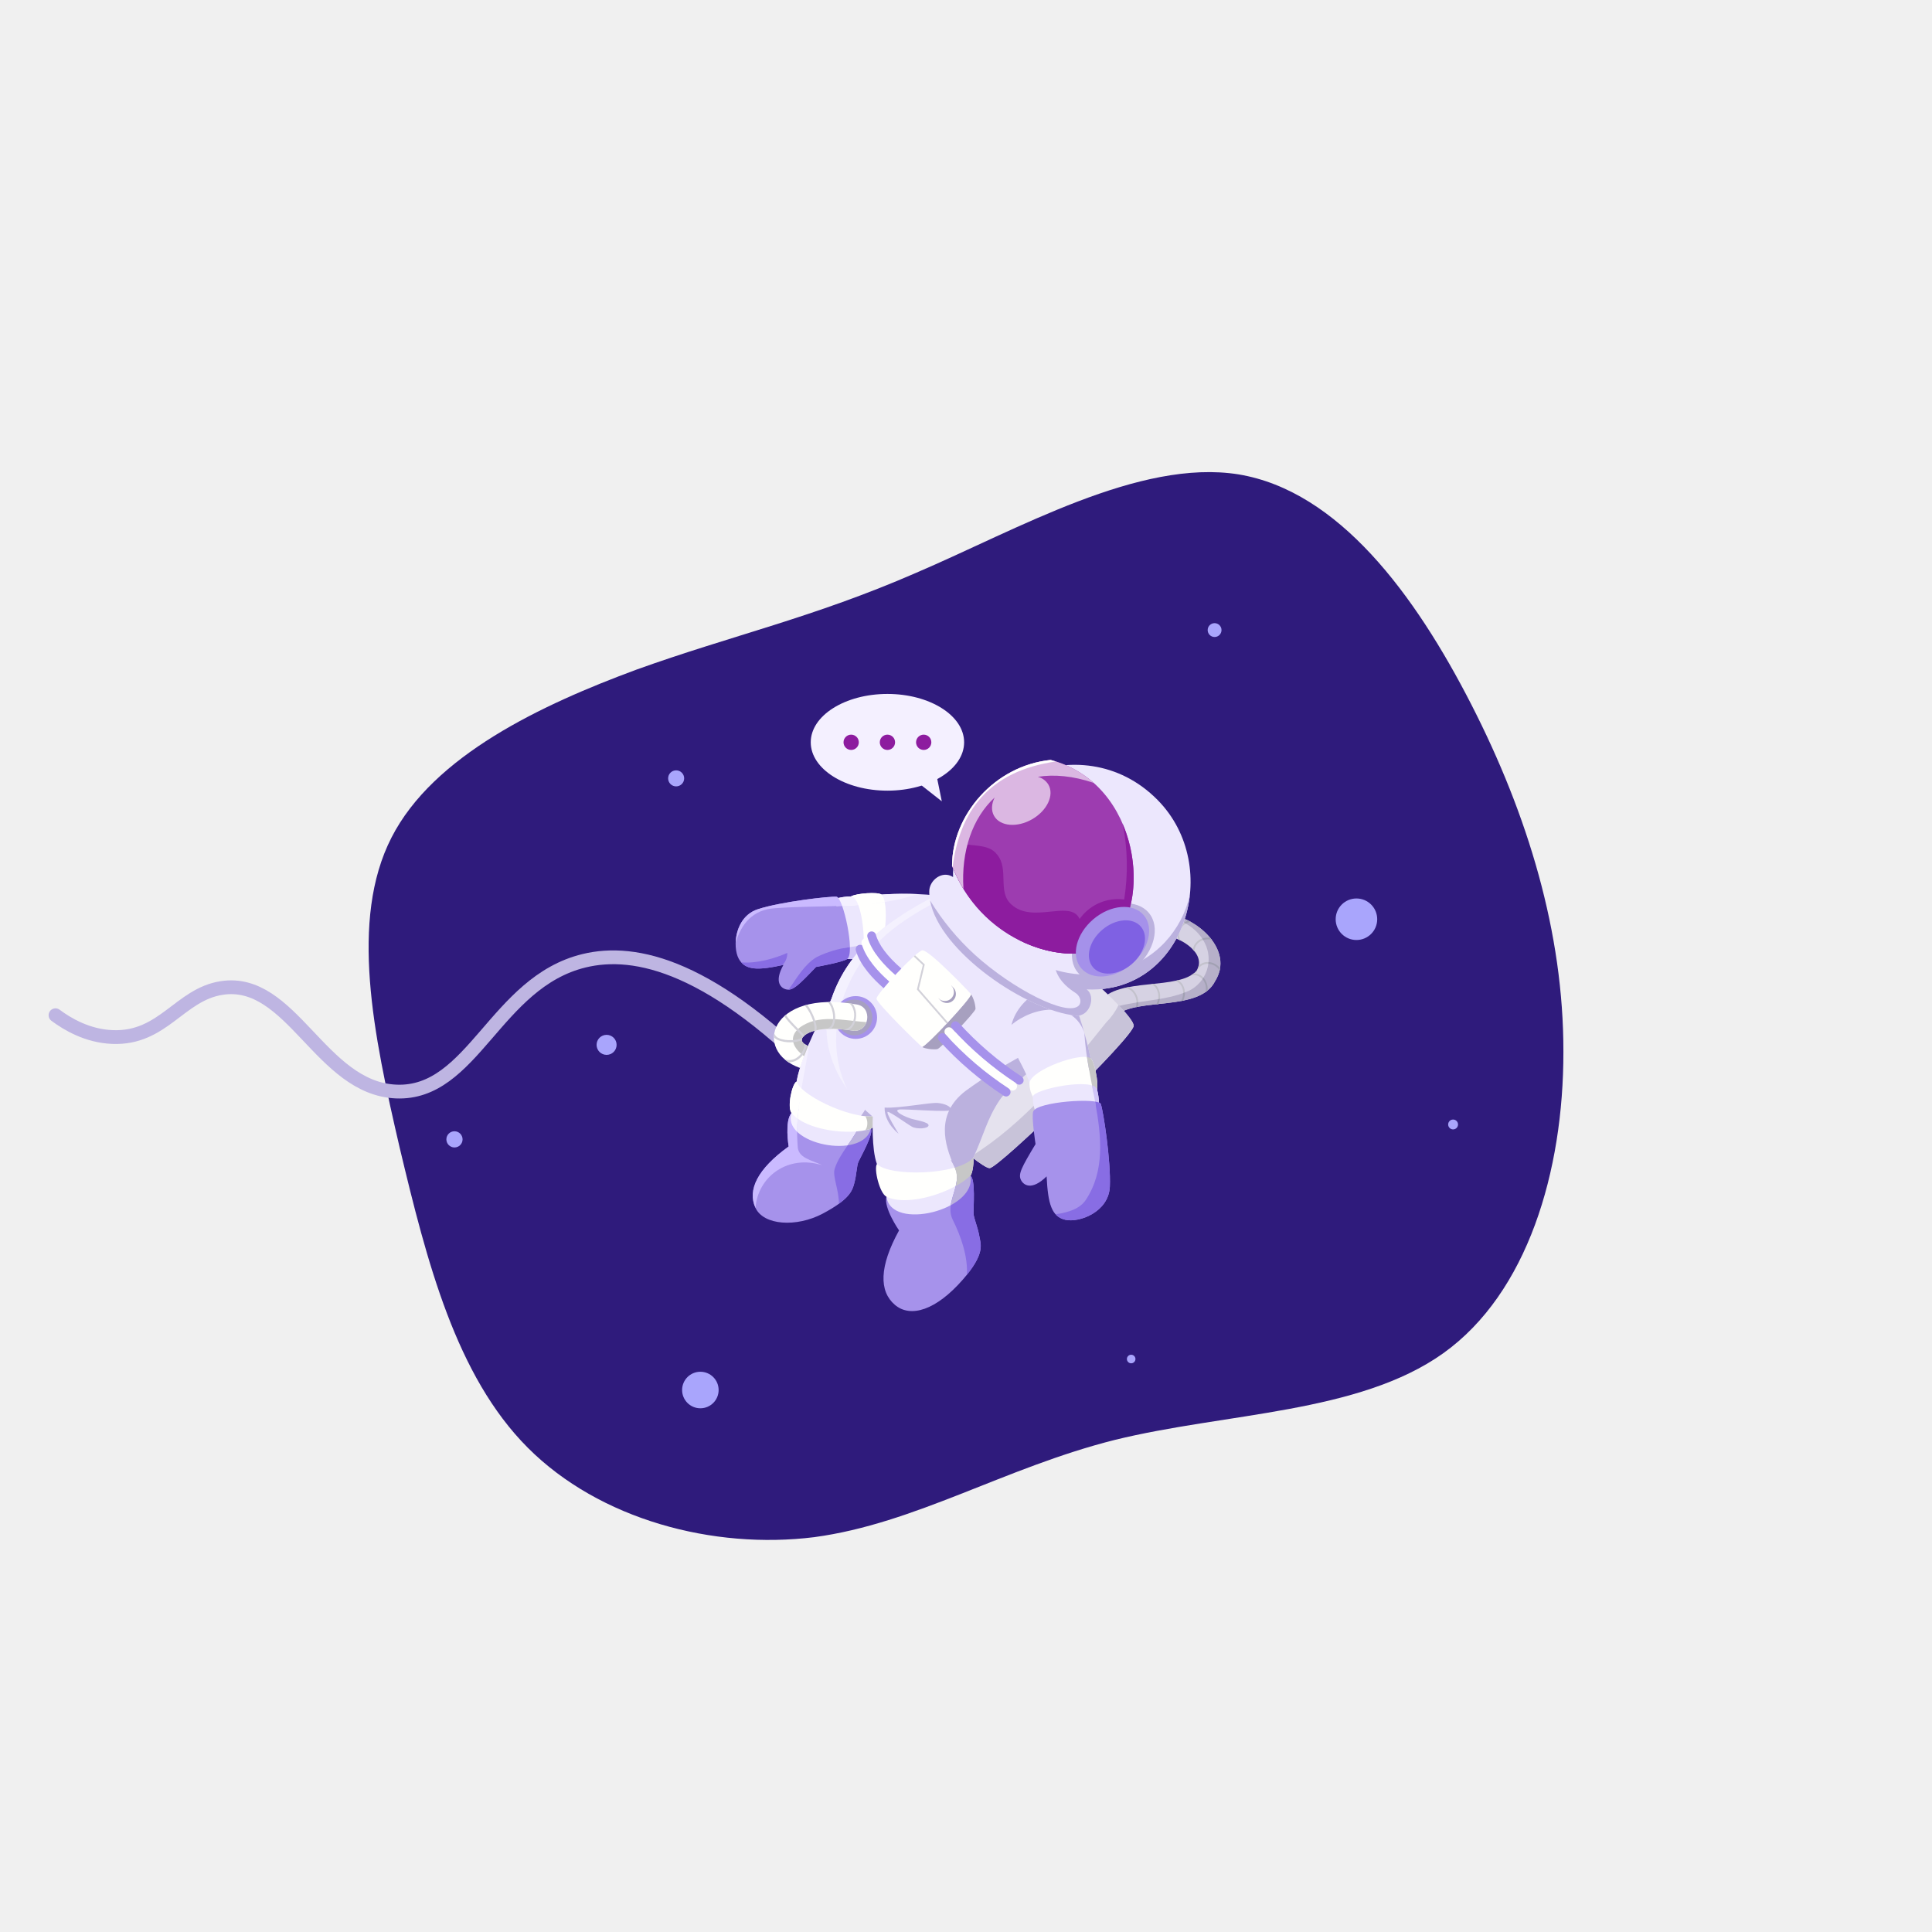
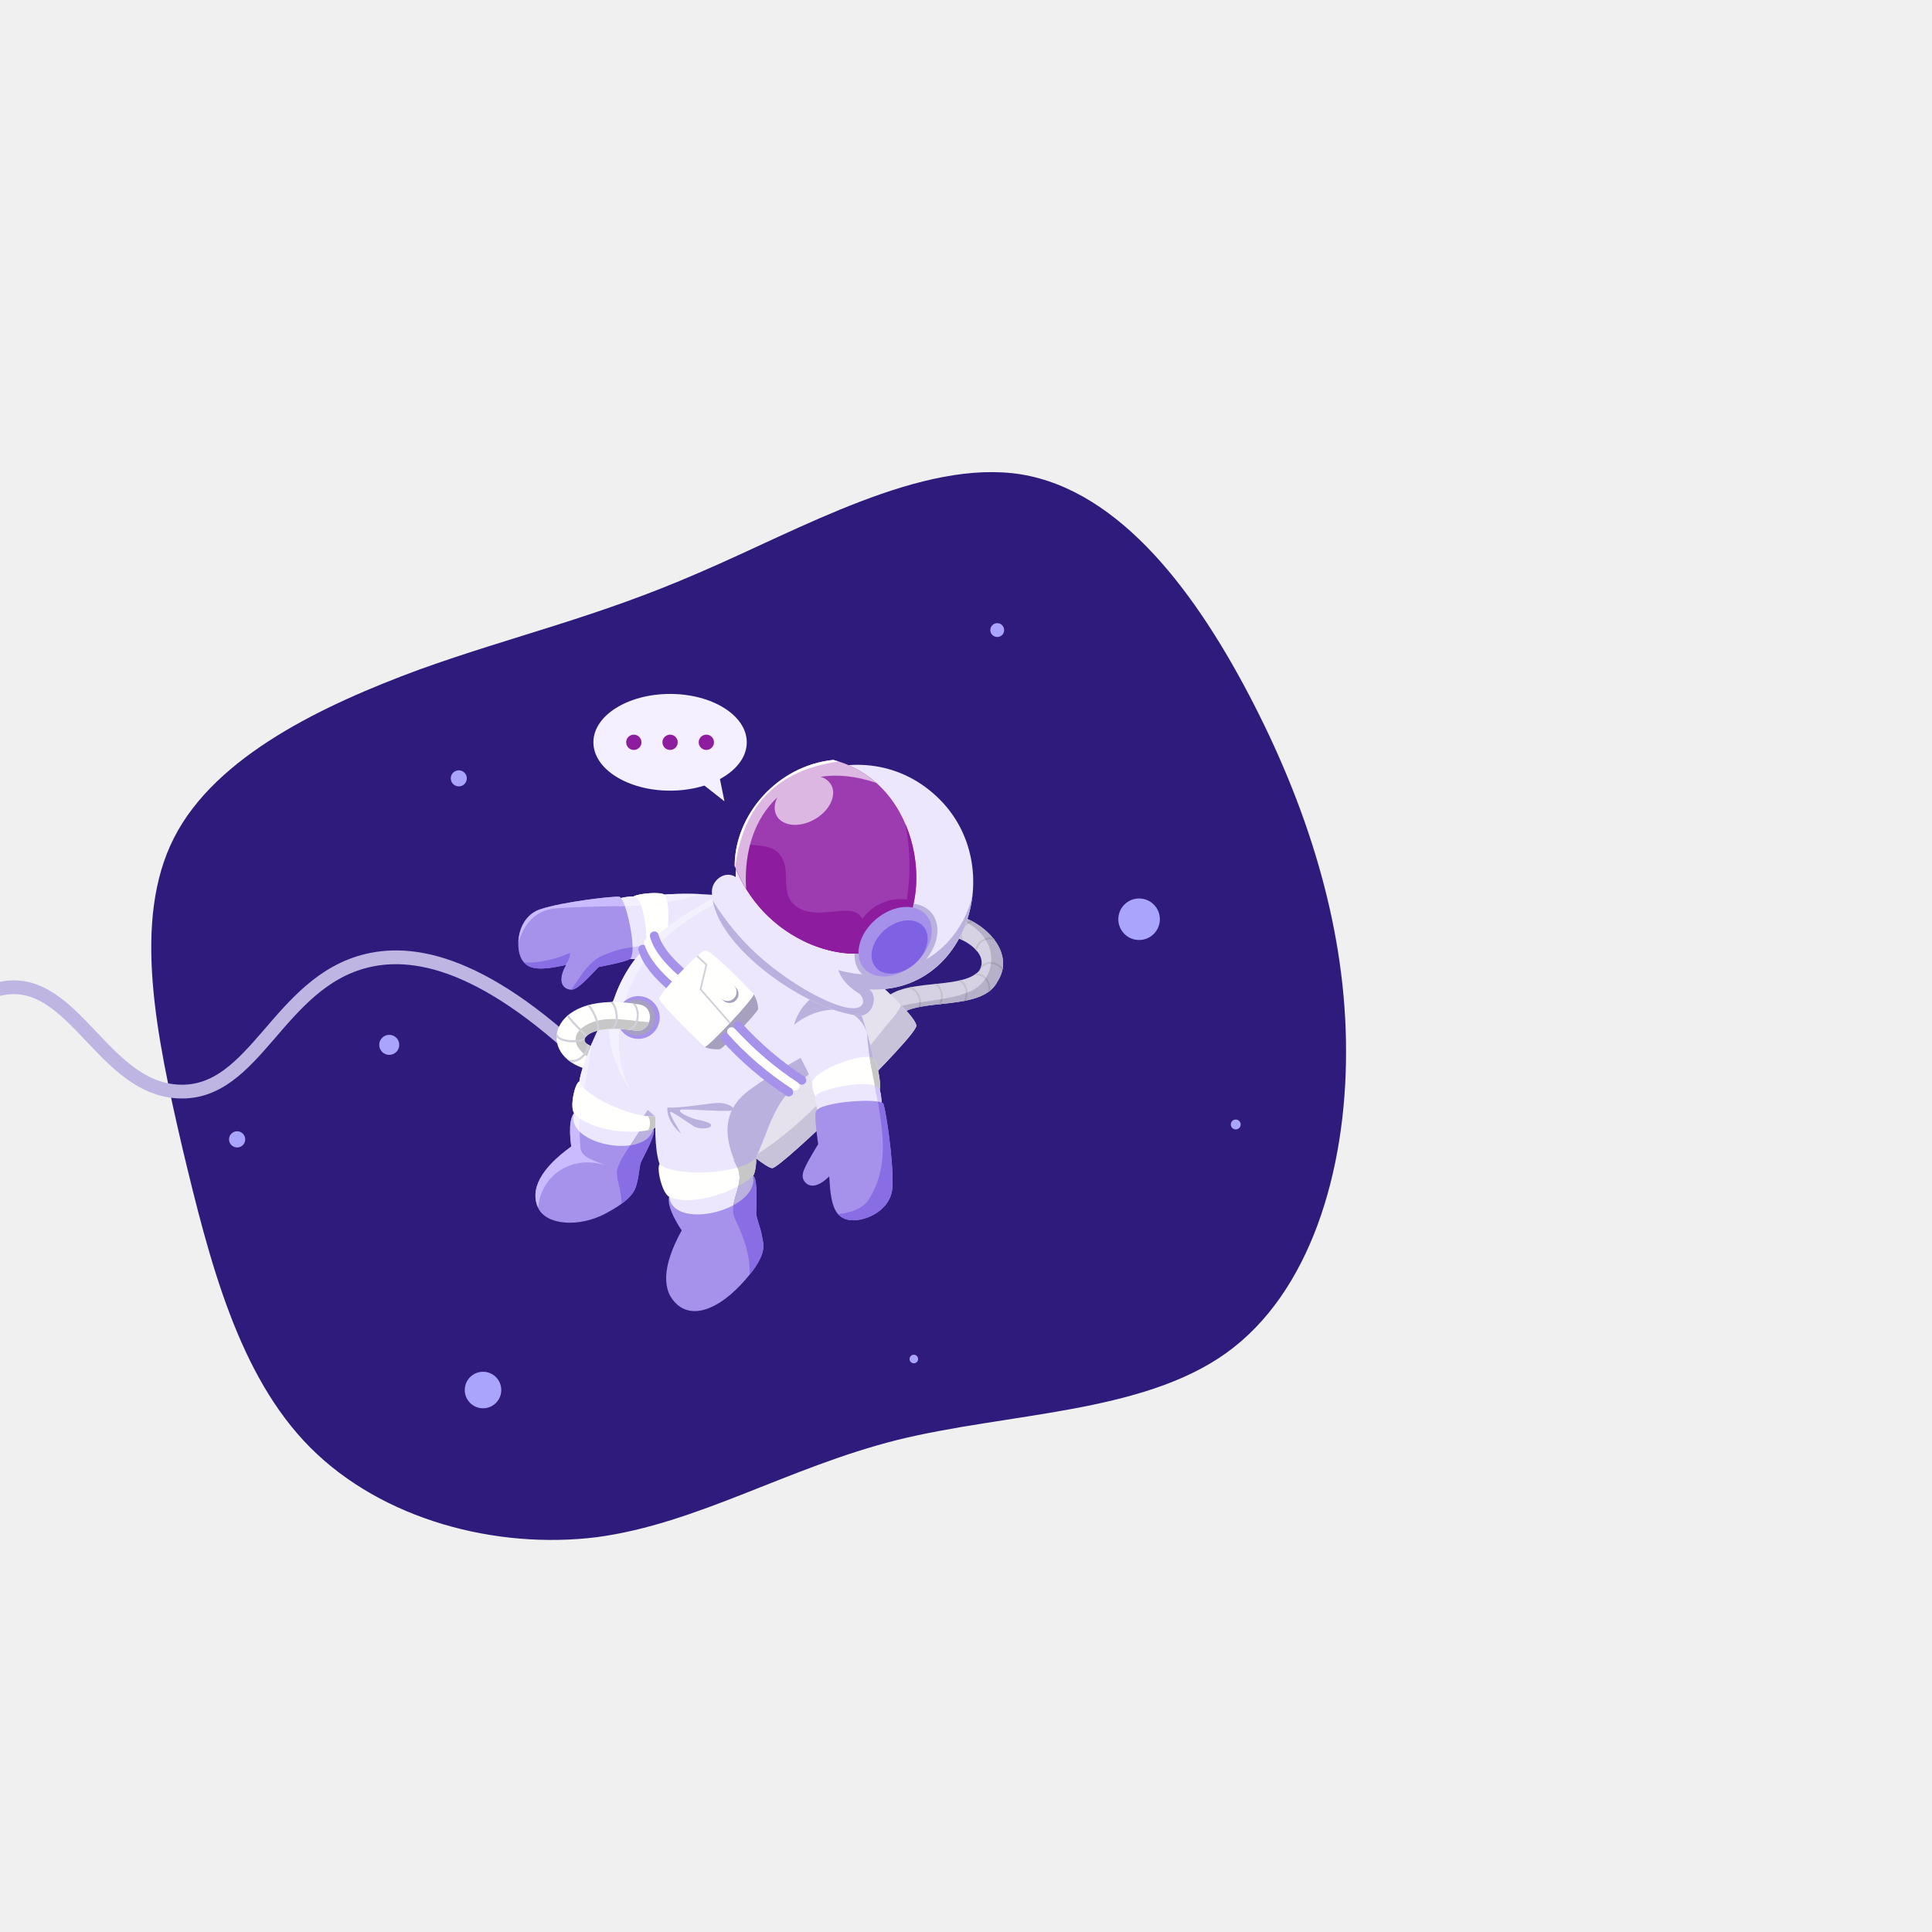
- <svg xmlns="http://www.w3.org/2000/svg" id="Layer_2" data-name="Layer 2" viewBox="0 0 800 800">
+ <svg xmlns="http://www.w3.org/2000/svg" id="Layer_2" data-name="Layer 2" viewBox="90 0 800 800">
  <path d="M647.369,435.517c.065,49.522-14.89,99.933-49.733,124.823-35.12,25.051-90.128,24.58-136.11,35.919-45.544,11.457-82.5,34.606-124.369,40.246-41.752,5.2-88.855-7.221-118.615-37.037s-41.74-76.909-53-124.044c-10.986-47.295-20.819-94.514-3.459-128.56s62.194-55.078,101.527-69.612c39.215-14.1,73.367-21.576,115.626-40.015,42.141-18,92.507-47.4,133.667-40.8,41.32,6.881,73,49.647,96.377,95.346S647.464,386.274,647.369,435.517Z" style="fill:#2f1b7c" />
  <circle cx="502.936" cy="260.903" r="2.867" style="fill:#a9a5fc" />
  <circle cx="561.673" cy="380.636" r="8.601" style="fill:#a9a5fc" />
  <circle cx="601.694" cy="465.621" r="2.043" style="fill:#a9a5fc" />
  <circle cx="279.977" cy="322.303" r="3.322" style="fill:#a9a5fc" />
  <circle cx="251.178" cy="432.652" r="4.148" style="fill:#a9a5fc" />
  <circle cx="188.187" cy="471.786" r="3.354" style="fill:#a9a5fc" />
  <circle cx="290.007" cy="575.577" r="7.562" style="fill:#a9a5fc" />
  <circle cx="468.397" cy="562.74" r="1.772" style="fill:#a9a5fc" />
  <ellipse cx="367.467" cy="307.369" rx="31.754" ry="20.025" style="fill:#f4f0ff" />
  <circle cx="352.451" cy="307.369" r="3.166" style="fill:#8d1c9f" />
  <circle cx="367.467" cy="307.369" r="3.166" style="fill:#8d1c9f" />
  <circle cx="382.483" cy="307.369" r="3.166" style="fill:#8d1c9f" />
  <polygon points="379.431 323.525 389.98 331.804 387.514 319.675 379.431 323.525" style="fill:#f4f0ff" />
  <path d="M22.978,420.388c4.91,3.639,13.2,8.642,23.694,9.027,20.908.766,27.712-17.625,45.133-20.31,28.932-4.458,40.908,41.535,72.212,42.876,31.817,1.363,41-45.228,77.853-54.159,21.19-5.135,53.195,1.778,101.548,51.9" style="fill:none;stroke:#beb5e2;stroke-linecap:round;stroke-miterlimit:10;stroke-width:5.704px" />
  <path d="M462.265,420.312l-6.73-5.607c7.281-10.274,32.654-4.348,40.018-12.8,4.2-7.353-6.893-13.695-12.724-14.5l1.041-8.7c11.574,1.075,27.413,14.7,19.234,27.637C496.777,418.918,471.378,412.975,462.265,420.312Z" style="fill:#d6d2e3" />
  <path d="M471.182,416.883a7.59,7.59,0,0,0-2.342-7.284,5.487,5.487,0,0,0-1.528-.858c-.648.125-1.287.258-1.91.407a4.779,4.779,0,0,1,2.984,1.022,6.932,6.932,0,0,1,2.031,6.861C470.669,416.98,470.925,416.931,471.182,416.883Z" style="fill:#c3c2cc" />
  <path d="M500.271,398.351a5.39,5.39,0,0,0-3.92,1.5,7.05,7.05,0,0,1-.8,2.054c-.183.21-.386.405-.59.6l.414.156a5.025,5.025,0,0,1,4.876-3.581,5.947,5.947,0,0,1,4.756,2.77c.077-.329.138-.657.188-.984A6.6,6.6,0,0,0,500.271,398.351Z" style="fill:#c3c2cc" />
  <path d="M479.681,415.746a7.289,7.289,0,0,0-.548-7.226,5.4,5.4,0,0,0-1.2-1.15l-1.245.13a4.588,4.588,0,0,1,1.864,1.46,6.646,6.646,0,0,1,.289,6.878Z" style="fill:#c3c2cc" />
  <path d="M458.537,414.31h-.028a5.618,5.618,0,0,0-2.643.67l.617.514a4.871,4.871,0,0,1,2.029-.454h.025a7.041,7.041,0,0,1,5.886,3.916c.216-.108.434-.214.659-.314A7.781,7.781,0,0,0,458.537,414.31Z" style="fill:#c3c2cc" />
  <path d="M461.09,410.528l.008.012c.046-.029.091-.049.137-.077C461.185,410.483,461.139,410.507,461.09,410.528Z" style="fill:#c3c2cc" />
  <path d="M493.923,393.134q.348.365.657.746a4.892,4.892,0,0,1,1.8-3.633,5.947,5.947,0,0,1,5.391-1.069c-.225-.3-.46-.592-.7-.882a6.579,6.579,0,0,0-5.157,1.39A5.6,5.6,0,0,0,493.923,393.134Z" style="fill:#c3c2cc" />
  <path d="M489.984,414.316a7.045,7.045,0,0,0-.42-6.839,5.306,5.306,0,0,0-1.765-1.592q-.589.144-1.2.271a4.533,4.533,0,0,1,2.369,1.74,6.406,6.406,0,0,1,.122,6.593C489.388,414.433,489.688,414.377,489.984,414.316Z" style="fill:#c3c2cc" />
  <path d="M500.038,410.139a6.815,6.815,0,0,0-2.149-5.763,5.287,5.287,0,0,0-3.6-1.3,11.122,11.122,0,0,1-1.343.9,4.679,4.679,0,0,1,4.459.951,6.185,6.185,0,0,1,1.789,5.843C499.487,410.568,499.769,410.36,500.038,410.139Z" style="fill:#c3c2cc" />
  <path d="M488.443,384.019a5.975,5.975,0,0,0-.6,4.951c.318.146.636.3.954.465a5.208,5.208,0,0,1,.267-5.037A5.835,5.835,0,0,1,493,381.713c-.319-.176-.64-.342-.963-.5A6.517,6.517,0,0,0,488.443,384.019Z" style="fill:#c3c2cc" />
  <path d="M483.87,378.71l-.107.9c6.37,1.513,12.194,5.028,15.148,10.936a14.629,14.629,0,0,1-6.569,19.709c-10.407,4.625-22.644,3.76-33.087,7.551l3.01,2.508c9.113-7.337,34.512-1.394,40.839-13.965C511.283,393.412,495.444,379.785,483.87,378.71Z" style="fill:#b6b0c9" />
  <path d="M470.417,417.031c.252-.051.508-.1.765-.148a9.189,9.189,0,0,0,.123-1.877l-.714.112A8.57,8.57,0,0,1,470.417,417.031Z" style="fill:#a2a1b3" />
  <path d="M500.415,398.363c-.021.242-.033.486-.065.727a5.954,5.954,0,0,1,4.659,2.761c.077-.329.138-.657.188-.984A6.61,6.61,0,0,0,500.415,398.363Z" style="fill:#a2a1b3" />
  <path d="M478.84,415.838l.841-.092a8.512,8.512,0,0,0,.6-2.113c-.252.044-.5.088-.758.13A7.88,7.88,0,0,1,478.84,415.838Z" style="fill:#a2a1b3" />
  <path d="M464.423,418.956c.216-.108.434-.214.659-.314a9.517,9.517,0,0,0-1.615-2.122c-.273.069-.543.144-.814.217A8.69,8.69,0,0,1,464.423,418.956Z" style="fill:#a2a1b3" />
  <path d="M461.235,410.463c-.05.02-.1.044-.145.065l.008.012C461.144,410.511,461.189,410.491,461.235,410.463Z" style="fill:#a2a1b3" />
  <path d="M501.768,389.178c-.225-.3-.46-.592-.7-.882a6.855,6.855,0,0,0-3.288.328c.138.207.283.409.414.624A6.208,6.208,0,0,1,501.768,389.178Z" style="fill:#a2a1b3" />
  <path d="M489.088,414.489c.3-.056.6-.112.9-.173a7.834,7.834,0,0,0,.669-3.371c-.241.093-.482.187-.725.274A7.235,7.235,0,0,1,489.088,414.489Z" style="fill:#a2a1b3" />
  <path d="M498.305,404.79c-.131.214-.259.43-.4.637a6.344,6.344,0,0,1,1.3,5.343c.288-.2.57-.41.839-.631A6.926,6.926,0,0,0,498.305,404.79Z" style="fill:#a2a1b3" />
  <path d="M492.032,381.209a6.746,6.746,0,0,0-1.707.84q.368.195.728.4a6.1,6.1,0,0,1,1.942-.738C492.676,381.537,492.355,381.371,492.032,381.209Z" style="fill:#a2a1b3" />
  <path d="M469.434,424.733c0,4.673-55.6,58.648-59.625,58.964s-38.473-30.992-38.488-35.421,51.964-60.643,56.392-60.836S469.434,419.3,469.434,424.733Z" style="fill:#e5e2ee" />
  <path d="M463.152,416.181a25.841,25.841,0,0,1-5.118,7.211c-16.712,20.89-33.914,41.775-55.991,55.482,3.824,2.985,6.756,4.9,7.766,4.823,4.022-.316,59.625-54.291,59.625-58.964C469.434,423.326,466.932,420.133,463.152,416.181Z" style="fill:#c8c3d9" />
  <path d="M386.9,370.69a140.282,140.282,0,0,0-27.124.177c4.587,7.956,4.5,16.476.274,25.494,7.287-.283,12.486,2.5,19.348,2.512C394.351,398.9,404.2,372.434,386.9,370.69Z" style="fill:#ece7fd" />
  <path d="M362,396.293c4.815-2.346,6.386-23.107,2.938-25.895-1.4-1.133-10.262-.545-12.56.79-5.388,3.131-1.453,23.063,3.955,25.264A10.372,10.372,0,0,0,362,396.293Z" style="fill:#fffffd" />
  <path d="M356.332,396.452c2.812-1.078,1.074-25.15-3.955-25.264a24.466,24.466,0,0,0-5.808.782c-1.4.461,2.358,24.95,4.233,25.139A15.1,15.1,0,0,0,356.332,396.452Z" style="fill:#ece7fd" />
  <path d="M350.8,397.109c-1.816,1.292-12.9,3.288-12.9,3.288-7.536,7.888-9.612,9.8-12.146,9.337-2.151-.393-5.47-2.812-1.352-10.187-10.658,2.353-15.9,2.3-18.537-2.611s-1.632-17.353,7.976-20.464,29.812-5.421,32.548-5.149S354.206,394.688,350.8,397.109Z" style="fill:#a692eb" />
  <path d="M361.949,391.468a36.864,36.864,0,0,1-1.9,4.893c7.287-.283,12.486,2.5,19.348,2.512,5.71.009,10.669-3.849,13.663-8.715C383.055,392.469,372.461,391.317,361.949,391.468Z" style="fill:#d0c4f8" />
  <path d="M352.7,392.07c1.041,2.2,2.29,3.836,3.631,4.382a10.372,10.372,0,0,0,5.667-.159c1.236-.6,2.256-2.423,3.035-4.837A92.589,92.589,0,0,0,352.7,392.07Z" style="fill:#c7c7c7" />
  <path d="M350.8,397.109a15.1,15.1,0,0,0,5.53-.657c.745-.286,1.167-2.193,1.3-4.832a62.436,62.436,0,0,0-8.6,1.049C349.666,395.266,350.3,397.059,350.8,397.109Z" style="fill:#d0c4f8" />
  <path d="M326.558,409.79c2.237-.073,4.611-2.343,11.346-9.393,0,0,11.082-2,12.9-3.288.842-.6,1.164-2.467,1.132-4.939a44.3,44.3,0,0,0-13.776,4.142C333.083,399.358,330.081,404.773,326.558,409.79Z" style="fill:#886de4" />
  <path d="M306.932,398.487c2.858,3.284,7.935,3.133,17.043,1.152a6.983,6.983,0,0,0,2.031-5.063C320.94,396.828,313.321,399.076,306.932,398.487Z" style="fill:#886de4" />
  <path d="M380.279,370.244a136.762,136.762,0,0,0-20.5.623,27.123,27.123,0,0,1,1.619,3.314,93.9,93.9,0,0,0,17.642-3.628C379.45,370.428,379.864,370.329,380.279,370.244Z" style="fill:#f4f0ff" />
  <path d="M364.937,370.4c-1.4-1.133-10.262-.545-12.56.79a5.586,5.586,0,0,0-2.222,3.849,142.957,142.957,0,0,0,16.178-1.527A5.544,5.544,0,0,0,364.937,370.4Z" style="fill:#fffffd" />
  <path d="M352.377,371.188a24.466,24.466,0,0,0-5.808.782c-.3.1-.364,1.337-.253,3.212,3.033-.1,6.058-.23,9.08-.447C354.588,372.616,353.577,371.215,352.377,371.188Z" style="fill:#f4f0ff" />
  <path d="M346.393,371.323c-2.736-.272-22.94,2.037-32.548,5.149-6.469,2.1-9.034,8.416-9.217,13.824,2.286-7.56,6.985-13.7,16.274-14.219,9.408-.711,18.634-.62,27.8-.98C347.9,372.873,347.074,371.391,346.393,371.323Z" style="fill:#cabaff" />
  <path d="M327.752,460.86c-2.952,3.295-1.185,13.874-1.185,13.874-13,9.382-17.076,18.006-13.775,25.34s17.008,8.242,27.91,2.448,12.156-9.376,12.936-12.2c1.157-4.181,1.031-7.447,1.849-9.3s6.391-11.593,5.126-13.637C358.3,463.643,332.911,455.1,327.752,460.86Z" style="fill:#a692eb" />
  <path d="M327.752,460.86c-4.195,12.888,29.516,19.692,32.861,6.521C363.568,455.747,332.259,447.014,327.752,460.86Z" style="fill:#ece7fd" />
  <path d="M360.613,467.381c-.474-.766-1.927-1.734-3.967-2.739-2.762,6.86-9.048,12.932-11.018,19.336-1.02,3.059,1.873,8.966,1.724,14.489,4.862-3.531,5.706-6.047,6.286-8.145,1.157-4.181,1.031-7.447,1.849-9.3S361.878,469.425,360.613,467.381Z" style="fill:#886de4" />
  <path d="M357.872,459.973c-.583,5.147-3.8,9.774-6.872,14.278,4.739-.693,8.592-2.849,9.613-6.87C361.3,464.671,360.129,462.119,357.872,459.973Z" style="fill:#bbb1de" />
  <path d="M344.179,413.911c-6.515,10.281-15.046,30.978-14.337,35.793s28.714,19.365,34.68,11.919a193.542,193.542,0,0,0,14.454-20.042C391.756,420.823,356.935,393.783,344.179,413.911Z" style="fill:#ece7fd" />
  <path d="M369.977,411.54c.753,18.219-3.694,37.148-14.37,51.887,3.954.623,7.272.247,8.915-1.8a193.542,193.542,0,0,0,14.454-20.042C385.649,430.743,379.342,418.2,369.977,411.54Z" style="fill:#bbb1de" />
  <path d="M364.522,461.623c-8.675,3.5-32.558-7.407-34.7-13.793-1.953,1.162-3.914,10.76-2.065,13.03,5.968,7.326,24.31,9.43,32.861,6.521C361.777,466.985,364.44,462.7,364.522,461.623Z" style="fill:#fffffd" />
  <path d="M358.326,462.2a5.673,5.673,0,0,1,.441,4.987c-.14.28-.3.536-.454.8a19.552,19.552,0,0,0,2.3-.612c1.164-.4,3.827-4.677,3.909-5.758A13.662,13.662,0,0,1,358.326,462.2Z" style="fill:#c7c7c7" />
  <path d="M340.518,482.518c-4.38-2.19-10.219-2.92-10.219-8.029a76.572,76.572,0,0,1,.351-15.177,5.63,5.63,0,0,0-2.9,1.548c-2.952,3.295-1.185,13.874-1.185,13.874-13,9.382-17.076,18.006-13.775,25.34.015.033.033.063.048.095C313.788,487.2,326.262,477.956,340.518,482.518Z" style="fill:#cabaff" />
  <path d="M331.019,456.346a8.951,8.951,0,0,0-3.267,4.514c-.968,2.975.086,5.626,2.319,7.782A94.436,94.436,0,0,1,331.019,456.346Z" style="fill:#f4f0ff" />
  <path d="M329.842,449.7a5.286,5.286,0,0,0,1.792,2.52c1.109-6.872,2.575-13.743,3.6-20.615C331.882,439.532,329.45,447.043,329.842,449.7Z" style="fill:#f4f0ff" />
  <path d="M329.817,447.83c-1.953,1.162-3.914,10.76-2.065,13.03a13.106,13.106,0,0,0,2.537,2.327c.3-4.16.894-8.321,1.6-12.482A7.93,7.93,0,0,1,329.817,447.83Z" style="fill:#fffffd" />
  <path d="M367.077,495.537c-1.348,4.536,5.2,13.957,5.2,13.957C364,524.51,364,534.714,370.542,540.3s17.134,2.153,28.107-10.4c9.395-10.744,7.467-14.624,6.931-17.712-.794-4.572-2.409-7.672-2.468-9.842s.88-14.132-1.278-15.53C397.889,484.26,369.432,487.61,367.077,495.537Z" style="fill:#a692eb" />
  <path d="M367.077,495.537c1.837,14.381,37.545,5.546,34.757-8.72C399.371,474.216,365.1,480.088,367.077,495.537Z" style="fill:#ece7fd" />
  <path d="M388.542,370.306c-24.16,12.129-38.19,25.123-44.363,43.605s3.069,36.674,17.219,48.513c-.145,4.621-.289,17.038,2.6,21.37s34.652,4.909,38.984-4.332,5.631-16.027,10.973-23.968,29.936-23.776,31.284-31.861-5.583-24.835-19.059-36.77S399.373,364.87,388.542,370.306Z" style="fill:#ece7fd" />
  <path d="M352.012,406.331c8.374-17.393,23.68-27.549,44.836-37.432a14.6,14.6,0,0,0-8.306,1.407c-24.16,12.129-38.19,25.123-44.363,43.605-4.421,13.239-.932,26.329,6.6,37.042C343.625,436.026,345.536,419.281,352.012,406.331Z" style="fill:#f4f1fe" />
  <path d="M402.981,479.462c-6.786,7.355-34.869,7.725-39.865,2.531-1.357,2.017,1.135,12.194,3.961,13.544,9.12,4.356,27.818-2,34.757-8.72C402.779,485.9,403.4,480.545,402.981,479.462Z" style="fill:#fffffd" />
  <path d="M394.534,505.147c3.3,6.6,6.286,15.013,5.836,22.706,7.421-9.206,5.71-12.781,5.21-15.664-.794-4.572-2.409-7.672-2.468-9.842s.88-14.132-1.278-15.53c-.876-.568-2.965-.843-5.7-.843C397.1,492.365,391.339,498.756,394.534,505.147Z" style="fill:#886de4" />
  <path d="M393.7,499.043c5.361-2.9,9.11-7.229,8.134-12.226-.694-3.548-3.908-5.631-8.126-6.449a29.973,29.973,0,0,1,1.556,2.88C397.9,488.513,394.454,493.778,393.7,499.043Z" style="fill:#bbb1de" />
  <path d="M395.264,483.248a9.2,9.2,0,0,1,.525,1.29c3.475-1.173,6.141-2.835,7.192-5.076,4.331-9.241,5.631-16.027,10.973-23.968s29.936-23.776,31.284-31.861c.059-.358.1-.739.124-1.131-17.142,13.517-27.425,15.98-45.528,29.21C387.424,461.2,390.885,473.759,395.264,483.248Z" style="fill:#bbb1de" />
  <path d="M395.761,491.1a28.482,28.482,0,0,0,6.073-4.279c.945-.916,1.562-6.272,1.147-7.355-1.575,1.707-4.3,3.032-7.618,4A11.211,11.211,0,0,1,395.761,491.1Z" style="fill:#c7c7c7" />
  <path d="M367.1,409.633a1.819,1.819,0,0,1-1.2-.448c-4.323-3.762-9.83-9.532-11.514-15.65a1.825,1.825,0,1,1,3.519-.969c1.142,4.149,4.735,8.943,10.391,13.866a1.824,1.824,0,0,1-1.2,3.2Z" style="fill:#a692eb" />
  <path d="M369.5,406.88a1.818,1.818,0,0,1-1.2-.448c-4.323-3.762-9.83-9.532-11.514-15.65a1.825,1.825,0,0,1,3.519-.969c1.142,4.149,4.735,8.943,10.391,13.866a1.824,1.824,0,0,1-1.2,3.2Z" style="fill:#fffffd" />
  <path d="M371.891,404.127a1.816,1.816,0,0,1-1.2-.448c-4.323-3.762-9.83-9.532-11.514-15.65a1.825,1.825,0,1,1,3.518-.969c1.142,4.149,4.736,8.943,10.392,13.866a1.825,1.825,0,0,1-1.2,3.2Z" style="fill:#a692eb" />
  <path d="M403.948,417.745c-.154,1.452-14.417,16.329-15.76,16.65s-5.183-.066-6.351-.876c2.1-.657,20.249-20.015,20.249-21.833A13.2,13.2,0,0,1,403.948,417.745Z" style="fill:#a7a0bf" />
  <path d="M402.086,411.679v.007c0,1.818-18.146,21.176-20.249,21.833-1.167-.817-18.8-18.066-18.891-19.986s16.359-19.577,18.943-20.022S401.291,410.643,402.086,411.679Z" style="fill:#fffffd" />
  <polyline points="378.637 395.825 382.516 399.472 380.072 409.633 392.245 423.578" style="fill:none;stroke:#d2d1d9;stroke-miterlimit:10;stroke-width:0.73px" />
  <path d="M388.613,413.4l5.291-5.29.821.82a3.741,3.741,0,0,1-5.291,5.291Z" style="fill:#a7a0bf" />
  <circle cx="391.256" cy="410.759" r="3.742" style="fill:#fffffd" />
  <path d="M422.032,449.138a1.817,1.817,0,0,1-1-.3,138.315,138.315,0,0,1-26.769-22.875,1.825,1.825,0,1,1,2.708-2.447,134.752,134.752,0,0,0,26.064,22.272,1.825,1.825,0,0,1-1,3.35Z" style="fill:#a692eb" />
  <path d="M419.323,451.584a1.824,1.824,0,0,1-1-.3,138.35,138.35,0,0,1-26.769-22.876,1.825,1.825,0,0,1,2.709-2.446,134.711,134.711,0,0,0,26.063,22.271,1.825,1.825,0,0,1-1,3.35Z" style="fill:#fffffd" />
  <path d="M416.615,454.031a1.818,1.818,0,0,1-1-.3,138.345,138.345,0,0,1-26.769-22.875,1.825,1.825,0,1,1,2.709-2.447,134.653,134.653,0,0,0,26.064,22.271,1.826,1.826,0,0,1-1,3.351Z" style="fill:#a692eb" />
  <circle cx="354.322" cy="421.323" r="8.856" style="fill:#a692eb" />
  <circle cx="353.793" cy="421.323" r="7.412" style="fill:#a7a0c1" />
  <path d="M331.287,442.221c-19.847-6.957-12.6-32.67,23.338-26.309,7.027.982,5.346,12-1.665,10.822-15.623-2.4-20.452,1.8-20.912,3.462-.313,1.128.771,2.175,2.562,2.906C333.294,436.418,332.49,438.49,331.287,442.221Z" style="fill:#fffffd" />
  <path d="M331.029,425.582c-4.871,3.985-2.486,8.5,1.934,11.772.5-1.345,1.012-2.654,1.647-4.252-1.791-.731-2.875-1.778-2.562-2.906.46-1.663,5.289-5.867,20.912-3.462a5.014,5.014,0,0,0,5.818-3.483C348.93,422.558,338.824,419.736,331.029,425.582Z" style="fill:#c7c7c7" />
  <path d="M334.052,432.85a6.343,6.343,0,0,1-.873-.515,7.4,7.4,0,0,1-3.621,5.856,5.386,5.386,0,0,1-4.753.368,16.649,16.649,0,0,0,1.675,1.291c.11.006.22.015.329.015a6.428,6.428,0,0,0,3.2-.879A8.383,8.383,0,0,0,334.052,432.85Z" style="fill:#d2d1d9" />
  <path d="M322.245,430.733a14.15,14.15,0,0,0,9.773.017,1.389,1.389,0,0,1,.03-.554,2.1,2.1,0,0,1,.316-.622.42.42,0,0,0-.135.048c-1.71,1.22-6.684,1.581-9.624.291a3.2,3.2,0,0,1-2-1.936,10.532,10.532,0,0,0-.137,1.531A5.108,5.108,0,0,0,322.245,430.733Z" style="fill:#d2d1d9" />
  <path d="M353.564,416.416a5.717,5.717,0,0,0-.527-.766c-.45-.07-.893-.131-1.333-.19a4.566,4.566,0,0,1,1.149,1.357,7.693,7.693,0,0,1-.195,7.413,4.382,4.382,0,0,1-3.153,2.062c.621.063,1.256.135,1.918.223a5.413,5.413,0,0,0,1.923-1.845A8.568,8.568,0,0,0,353.564,416.416Z" style="fill:#d2d1d9" />
  <path d="M345.264,417.723a9.369,9.369,0,0,0-1.36-2.813c-.372,0-.736.008-1.1.016a7.8,7.8,0,0,1,1.661,3.046c1,3.206.721,7.052-1.765,7.864a.41.41,0,0,0-.246.222c.52-.027,1.061-.044,1.629-.048C346.04,424.421,346.222,420.8,345.264,417.723Z" style="fill:#d2d1d9" />
  <path d="M325.551,420.174a.385.385,0,0,0,.037-.092c-.263.208-.514.421-.756.637.477,1.175,2.23,3.05,5.163,6.024,1.015,1.029,1.979,2.008,2.514,2.642a4.665,4.665,0,0,1,.622-.621c-.567-.662-1.487-1.6-2.513-2.635C328.815,424.3,325.458,420.9,325.551,420.174Z" style="fill:#d2d1d9" />
  <path d="M338.076,426.615c.563-2.861-2.206-8.494-3.831-10.475l-.079-.093c-.313.08-.618.165-.92.253a19.905,19.905,0,0,1,3.516,6.642c.571,1.793.691,3.186.352,3.915C337.42,426.772,337.737,426.69,338.076,426.615Z" style="fill:#d2d1d9" />
  <path d="M366.307,458.622c6.045.385,18.916-2.221,22.068-1.9s5.519,1.567,5.442,2.819-19.665-.482-21.59-.1.337,2.183,4.957,3.754c1.643.559,7.4,1.348,7.308,2.792s-4.9,1.636-6.827.577-8.759-6.039-10.011-6.16,4.428,9.048,4.428,9.048S366.134,464.975,366.307,458.622Z" style="fill:#bbb1de" />
  <path d="M445.24,416.135a146.651,146.651,0,0,1,7.3,27.4c-9.288-2.43-17.855.008-25.784,6.756-1.724-7.426-5.965-11.9-7.869-18.818C414.742,416.405,438.71,399.172,445.24,416.135Z" style="fill:#ece7fd" />
  <path d="M449.024,427.727c-1.2-4.26-2.527-8.329-3.784-11.592-5.5-14.3-23.405-4.3-26.4,8.225C428.1,416.625,444.494,414.282,449.024,427.727Z" style="fill:#bbb1de" />
  <path d="M426.291,448.31c1.038-5.5,21.54-12.813,25.3-10.105,1.529,1.1,3.38,10.2,2.668,12.884-1.671,6.3-22.855,7.825-26.566,2.979A10.838,10.838,0,0,1,426.291,448.31Z" style="fill:#fffffd" />
  <path d="M427.7,454.068c.311-3.132,25.064-8.02,26.566-2.979a25.635,25.635,0,0,1,.814,6.071c-.08,1.538-25.811,4.5-26.518,2.666A15.749,15.749,0,0,1,427.7,454.068Z" style="fill:#ece7fd" />
  <path d="M427.832,460.252c-.8,2.188.967,13.487.967,13.487-5.876,9.774-7.231,12.4-6.065,14.823.99,2.06,4.344,4.74,10.645-1.447.567,11.4,2.063,16.67,7.746,17.973s17.948-3.141,18.436-13.688-2.726-31.6-3.755-34.283S429.334,456.152,427.832,460.252Z" style="fill:#a692eb" />
  <path d="M448.983,427.58a129.718,129.718,0,0,0,2.023,15.6c.51.105,1.022.219,1.537.353A132.385,132.385,0,0,0,448.983,427.58Z" style="fill:#bbb1de" />
  <path d="M451.593,438.205a3.377,3.377,0,0,0-1.5-.51c.784,5.158,1.832,10.323,2.8,15.434a4.24,4.24,0,0,0,1.371-2.041C454.973,448.4,453.122,439.305,451.593,438.205Z" style="fill:#c7c7c7" />
  <path d="M452.187,449.461c.541,2.81,1.083,5.608,1.569,8.384.819-.244,1.308-.477,1.319-.685a25.65,25.65,0,0,0-.814-6.072A2.826,2.826,0,0,0,452.187,449.461Z" style="fill:#d0c4f8" />
  <path d="M455.806,457.117c-.172-.45-1.041-.773-2.356-.985,2.655,14.594,4.1,28.637-3.809,40.681-2.415,3.678-7.094,5.21-12.555,5.991a7.466,7.466,0,0,0,4.039,2.283c5.683,1.3,17.948-3.14,18.436-13.687S456.835,459.8,455.806,457.117Z" style="fill:#886de4" />
  <path d="M394.643,363.159c-1.233-37.877,52.779-64.232,84.67-31.933,27.529,27.882,11.358,80.314-29.335,78.476,3.935,2.8,1.32,11.368-4.4,10.837-21.487-1.994-61.225-29.537-60.792-51.58C384.876,364.476,390.167,360.272,394.643,363.159Z" style="fill:#ece7fd" />
  <path d="M482.393,390.135c-11.153,11.894-28.746,16.326-45.241,11.551,1.736,5.137,5.832,7.893,8.21,9.482s2.379,4.158,1.368,5.2c-4.743,4.873-27.581-6.971-43.075-21.032a103.093,103.093,0,0,1-18.541-22.478c3.807,21.264,40.228,45.806,60.466,47.684,5.718.53,8.333-8.036,4.4-10.837,24.772,1.119,40.456-17.874,42.727-39.2A42.287,42.287,0,0,1,482.393,390.135Z" style="fill:#bbb1de" />
  <ellipse cx="461.015" cy="390.362" rx="19.199" ry="13.823" transform="translate(-143.068 390.902) rotate(-40.307)" style="fill:#bbb1de" />
  <path d="M435.034,314.67c37.541,9.91,42.161,60.834,24.45,75.658-13.155,11.01-51.787,2.7-65.263-31.765C394.221,337.579,411.74,317.072,435.034,314.67Z" style="fill:#9d3cb0" />
  <path d="M418.887,374.611c-6.076-5.208-.868-14.757-6.076-20.833-3.673-4.9-11.66-2.893-17.27-5.241a39.6,39.6,0,0,0-1.32,10.026c11.816,30.213,42.964,40.325,59.329,34.939-2.32-4.449-4.3-9.485-6.885-13.682C442.324,372.875,427.567,382.424,418.887,374.611Z" style="fill:#8d1c9f" />
  <path d="M464.9,341.192a88.822,88.822,0,0,1,.6,31.28,19.382,19.382,0,0,0-21.947,18.193A44.046,44.046,0,0,1,422.22,389.4c14.479,7.2,29.882,7.106,37.264.928C470.135,381.414,472.7,359.446,464.9,341.192Z" style="fill:#8d1c9f" />
  <path d="M452.867,324.17a43.061,43.061,0,0,0-17.833-9.5c-23.294,2.4-40.813,22.909-40.813,43.893a59.777,59.777,0,0,0,4.734,9.512c-1.04-15.622,3.7-29.345,12.9-37.845-1.312,2.657-1.492,5.429-.209,7.651,2.5,4.323,9.551,4.923,15.759,1.339s9.215-9.993,6.719-14.317a7.228,7.228,0,0,0-4.373-3.243C436.552,320.589,444.313,321.283,452.867,324.17Z" style="fill:#dbb7e2" />
  <path d="M437.225,315.313c-.719-.228-1.446-.447-2.191-.643-23.294,2.4-40.813,22.909-40.813,43.893.073.186.157.36.231.545C397.282,336.245,409.222,319.309,437.225,315.313Z" style="fill:#fff" />
  <ellipse cx="460.654" cy="389.936" rx="16.978" ry="12.224" transform="translate(-142.879 390.568) rotate(-40.307)" style="fill:#a591ea" />
  <ellipse cx="462.505" cy="392.118" rx="13.004" ry="9.363" transform="translate(-143.851 392.283) rotate(-40.307)" style="fill:#7f61e3" />
</svg>
